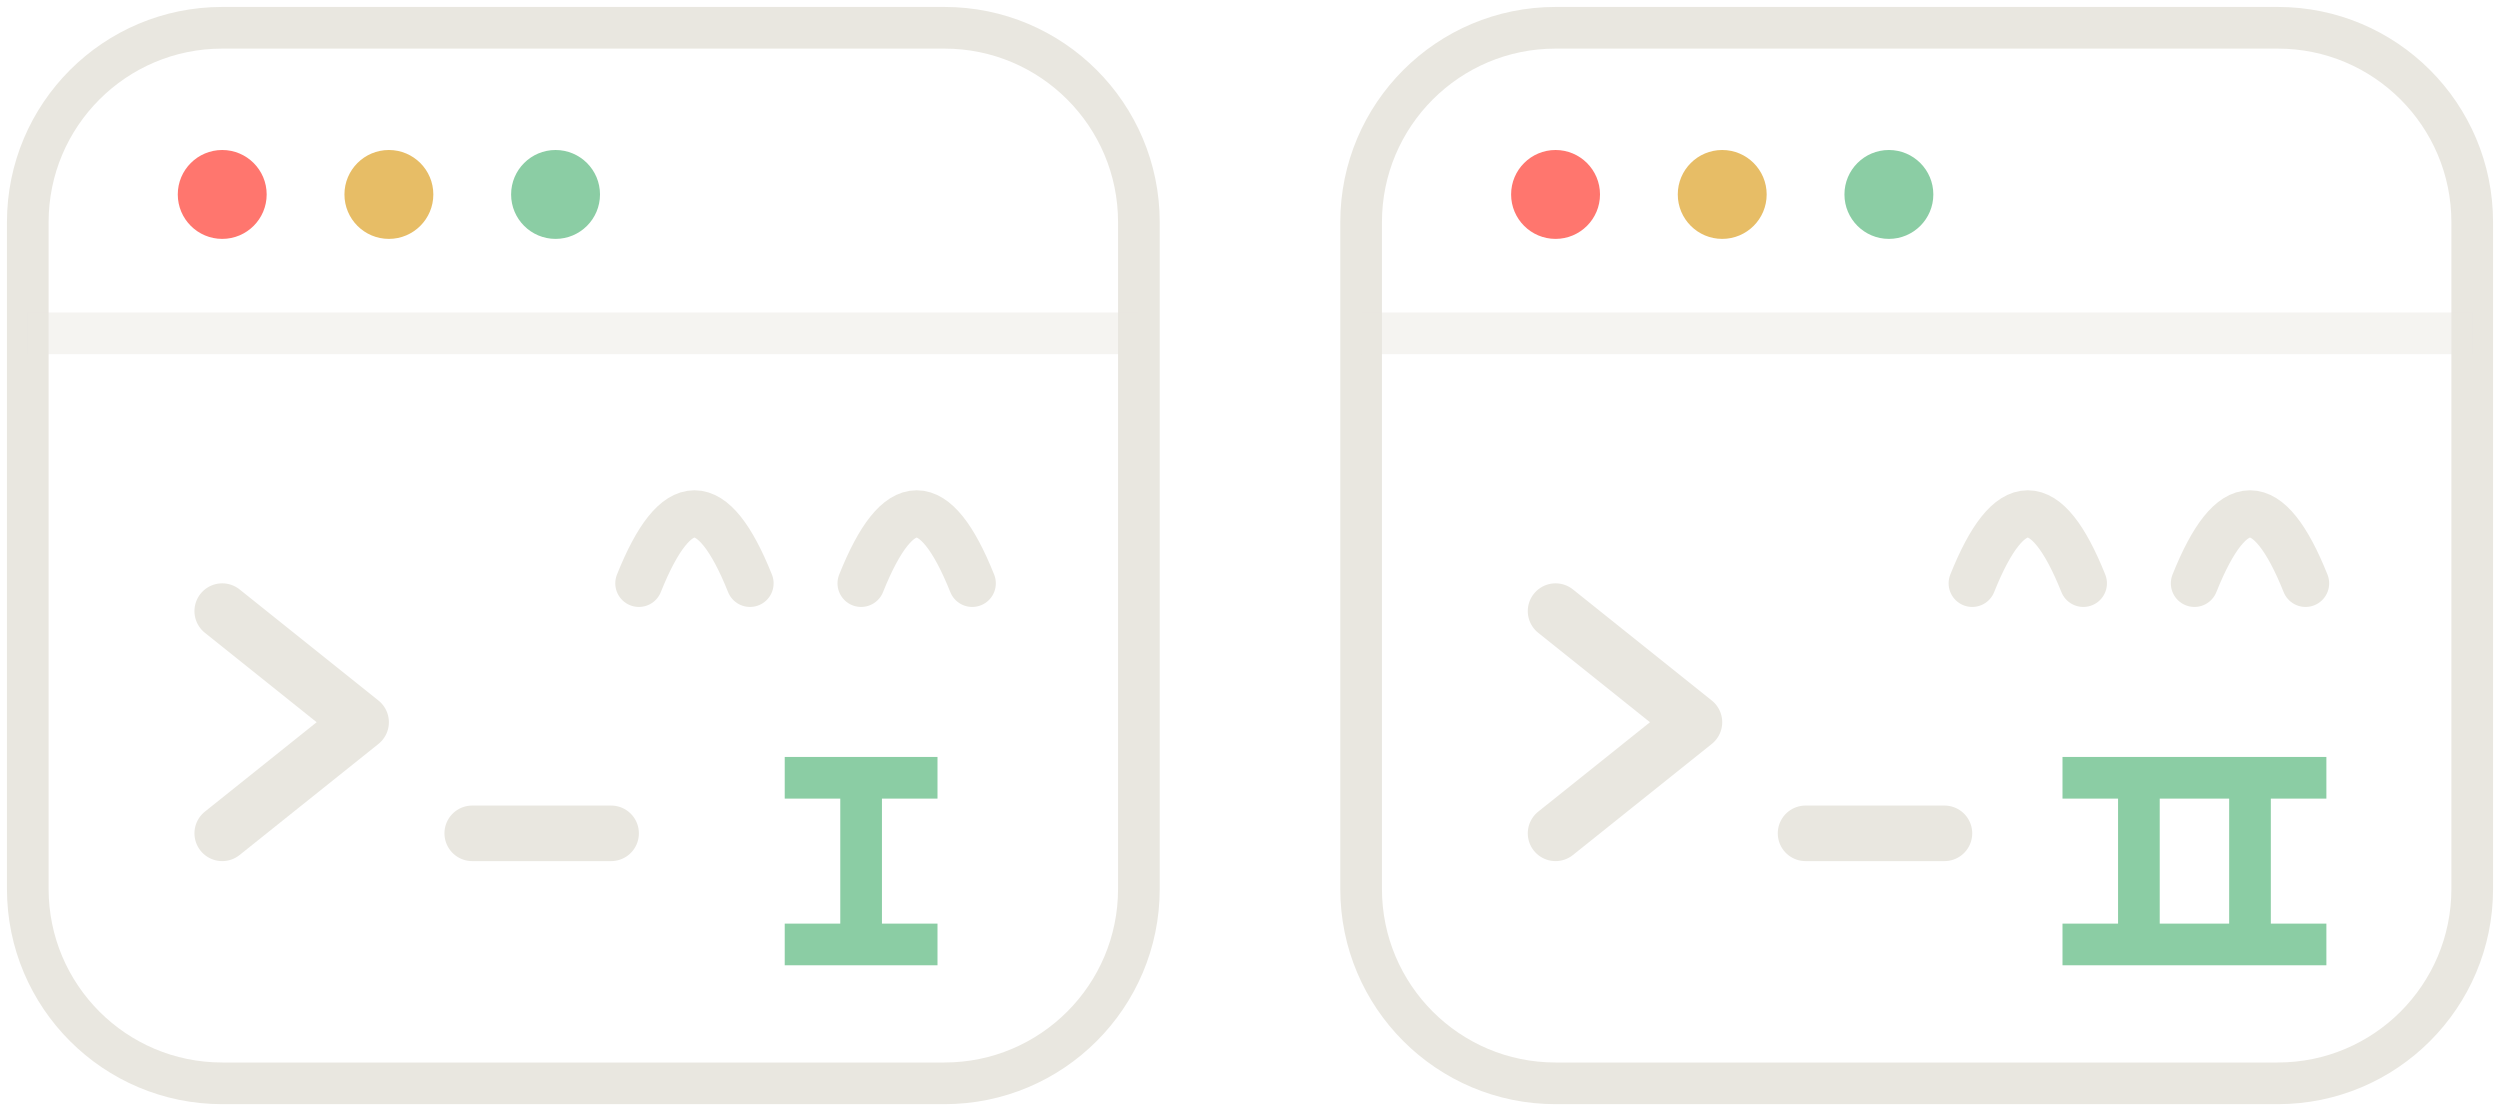
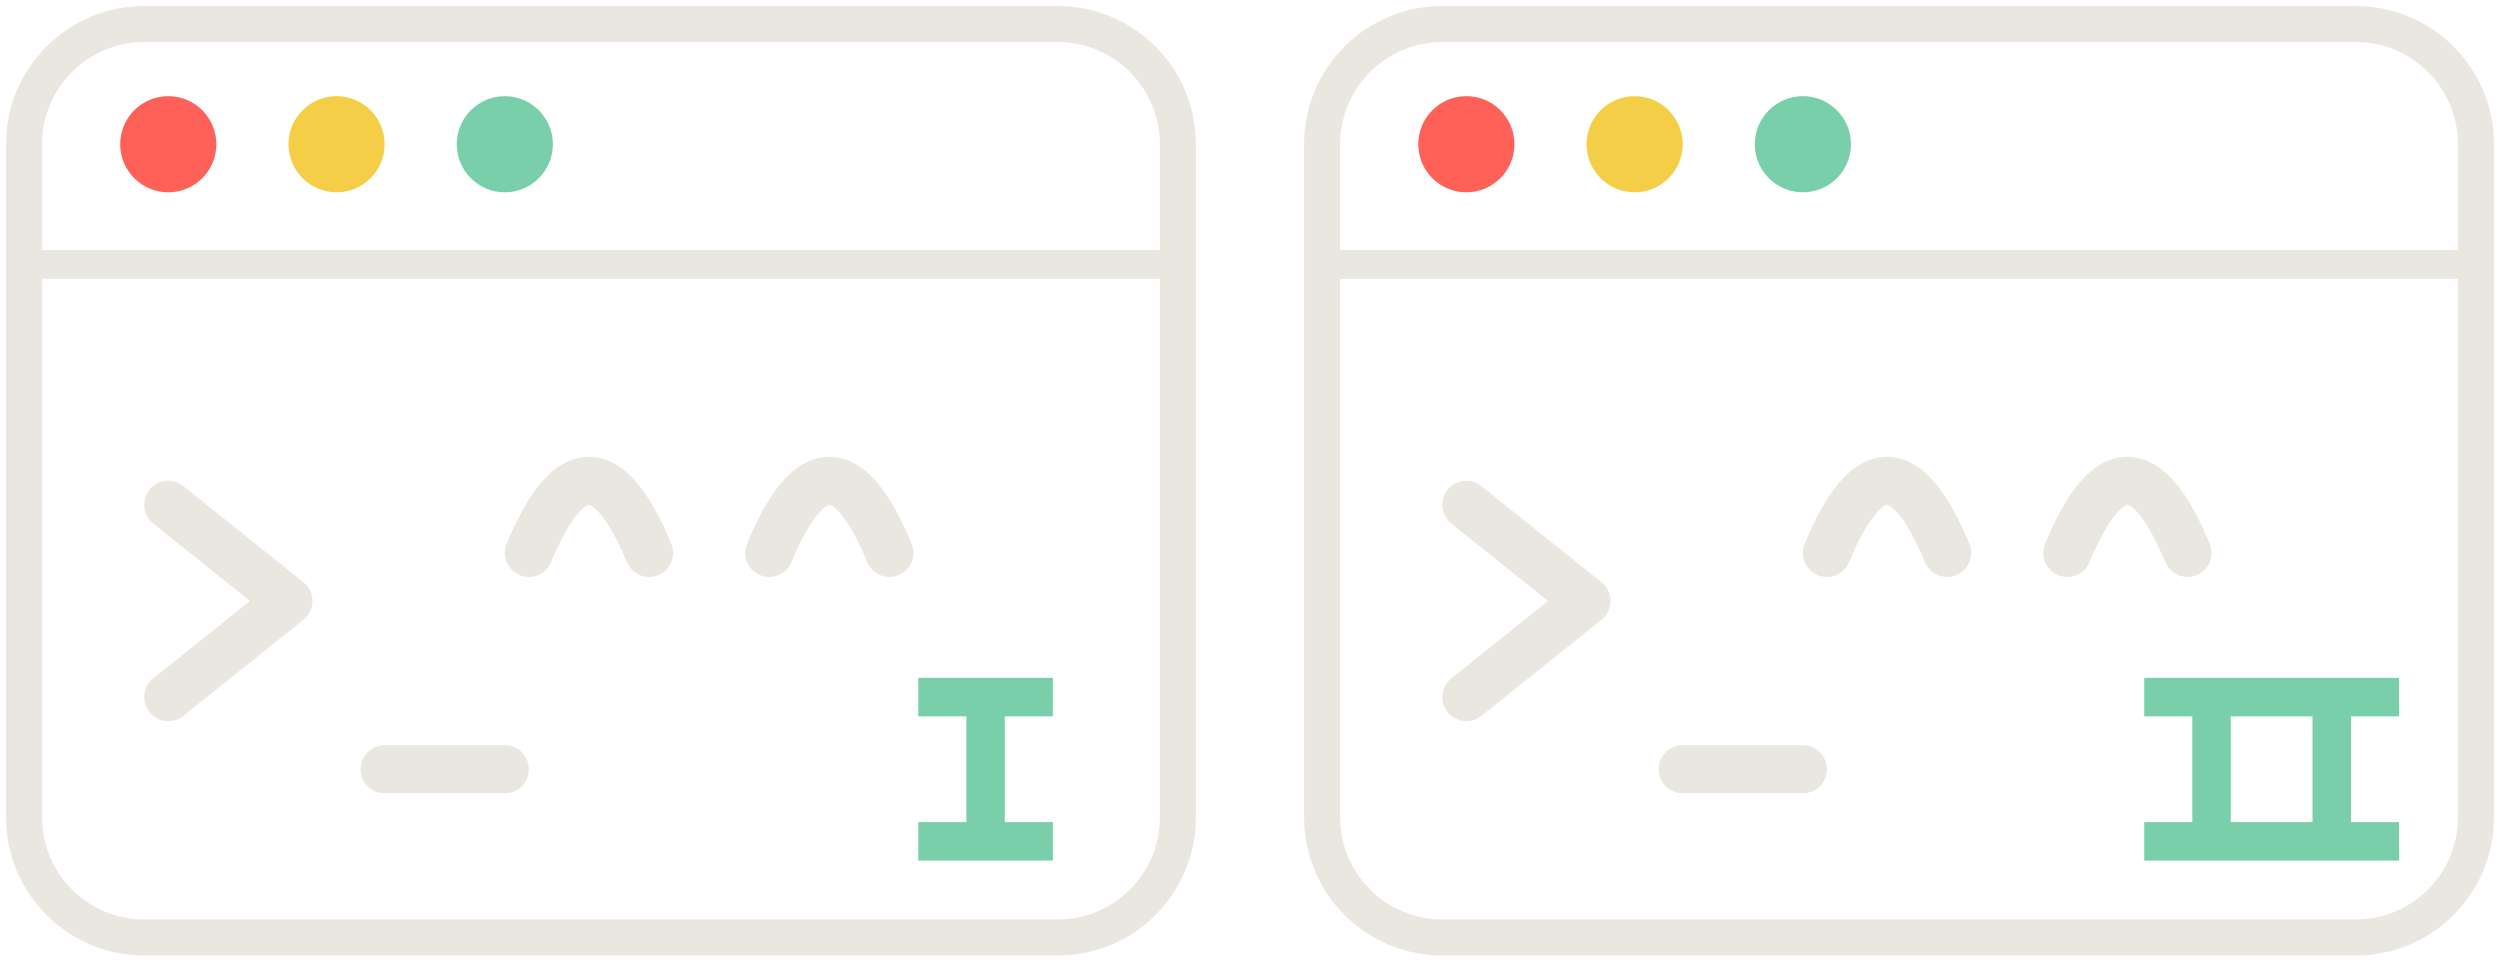
- <svg xmlns="http://www.w3.org/2000/svg" viewBox="0 0 90 40" fill="none">
-   <g stroke="#e9e7e0" stroke-width="1.5">
-     <rect x="1" y="1" width="40" height="38" rx="7" />
-     <rect x="49" y="1" width="40" height="38" rx="7" />
-     <path d="M1 12h40M49 12h40" opacity=".45" />
-   </g>
-   <g>
-     <circle cx="8" cy="7" r="1.6" fill="#ff766e" />
-     <circle cx="14" cy="7" r="1.6" fill="#e7bd66" />
-     <circle cx="20" cy="7" r="1.6" fill="#8bcda4" />
-     <circle cx="56" cy="7" r="1.6" fill="#ff766e" />
-     <circle cx="62" cy="7" r="1.6" fill="#e7bd66" />
-     <circle cx="68" cy="7" r="1.6" fill="#8bcda4" />
-   </g>
-   <g stroke="#e9e7e0" stroke-width="2" stroke-linecap="round" stroke-linejoin="round">
-     <path d="m8 22 5 4-5 4m9 0h5m34-8 5 4-5 4m9 0h5" />
-     <path d="M23 21q2-5 4 0m4 0q2-5 4 0M71 21q2-5 4 0m4 0q2-5 4 0" stroke-width="1.7" />
-   </g>
-   <g stroke="#8bcda4" stroke-width="1.5" stroke-linecap="square">
-     <path d="M31 28v6m-2-6h4m-4 6h4M77 28v6m4-6v6m-6-6h8m-8 6h8" />
+ <svg xmlns="http://www.w3.org/2000/svg" viewBox="0 0 104 40" fill="none">
+   <defs>
+     <g id="terminal">
+       <rect x="1" y="1" width="48" height="38" rx="5" stroke="#e9e7e0" stroke-width="1.5" />
+       <path d="M1 11h48" stroke="#e9e7e0" stroke-width="1.2" />
+       <circle cx="7" cy="6" r="2" fill="#ff6058" />
+       <circle cx="14" cy="6" r="2" fill="#f5ce48" />
+       <circle cx="21" cy="6" r="2" fill="#79cfaa" />
+       <g stroke="#e9e7e0" stroke-width="2" stroke-linecap="round" stroke-linejoin="round">
+         <path d="m7 21 5 4-5 4m9 3h5" />
+         <path d="M22 23q2.5-6 5 0m5 0q2.5-6 5 0" />
+       </g>
+     </g>
+   </defs>
+   <use href="#terminal" />
+   <use href="#terminal" x="54" />
+   <g stroke="#79cfaa" stroke-width="1.6" stroke-linecap="square">
+     <path d="M41 29v6m-2-6h4m-4 6h4" />
+     <path d="M92 29v6m5-6v6m-7-6h9m-9 6h9" />
  </g>
</svg>
